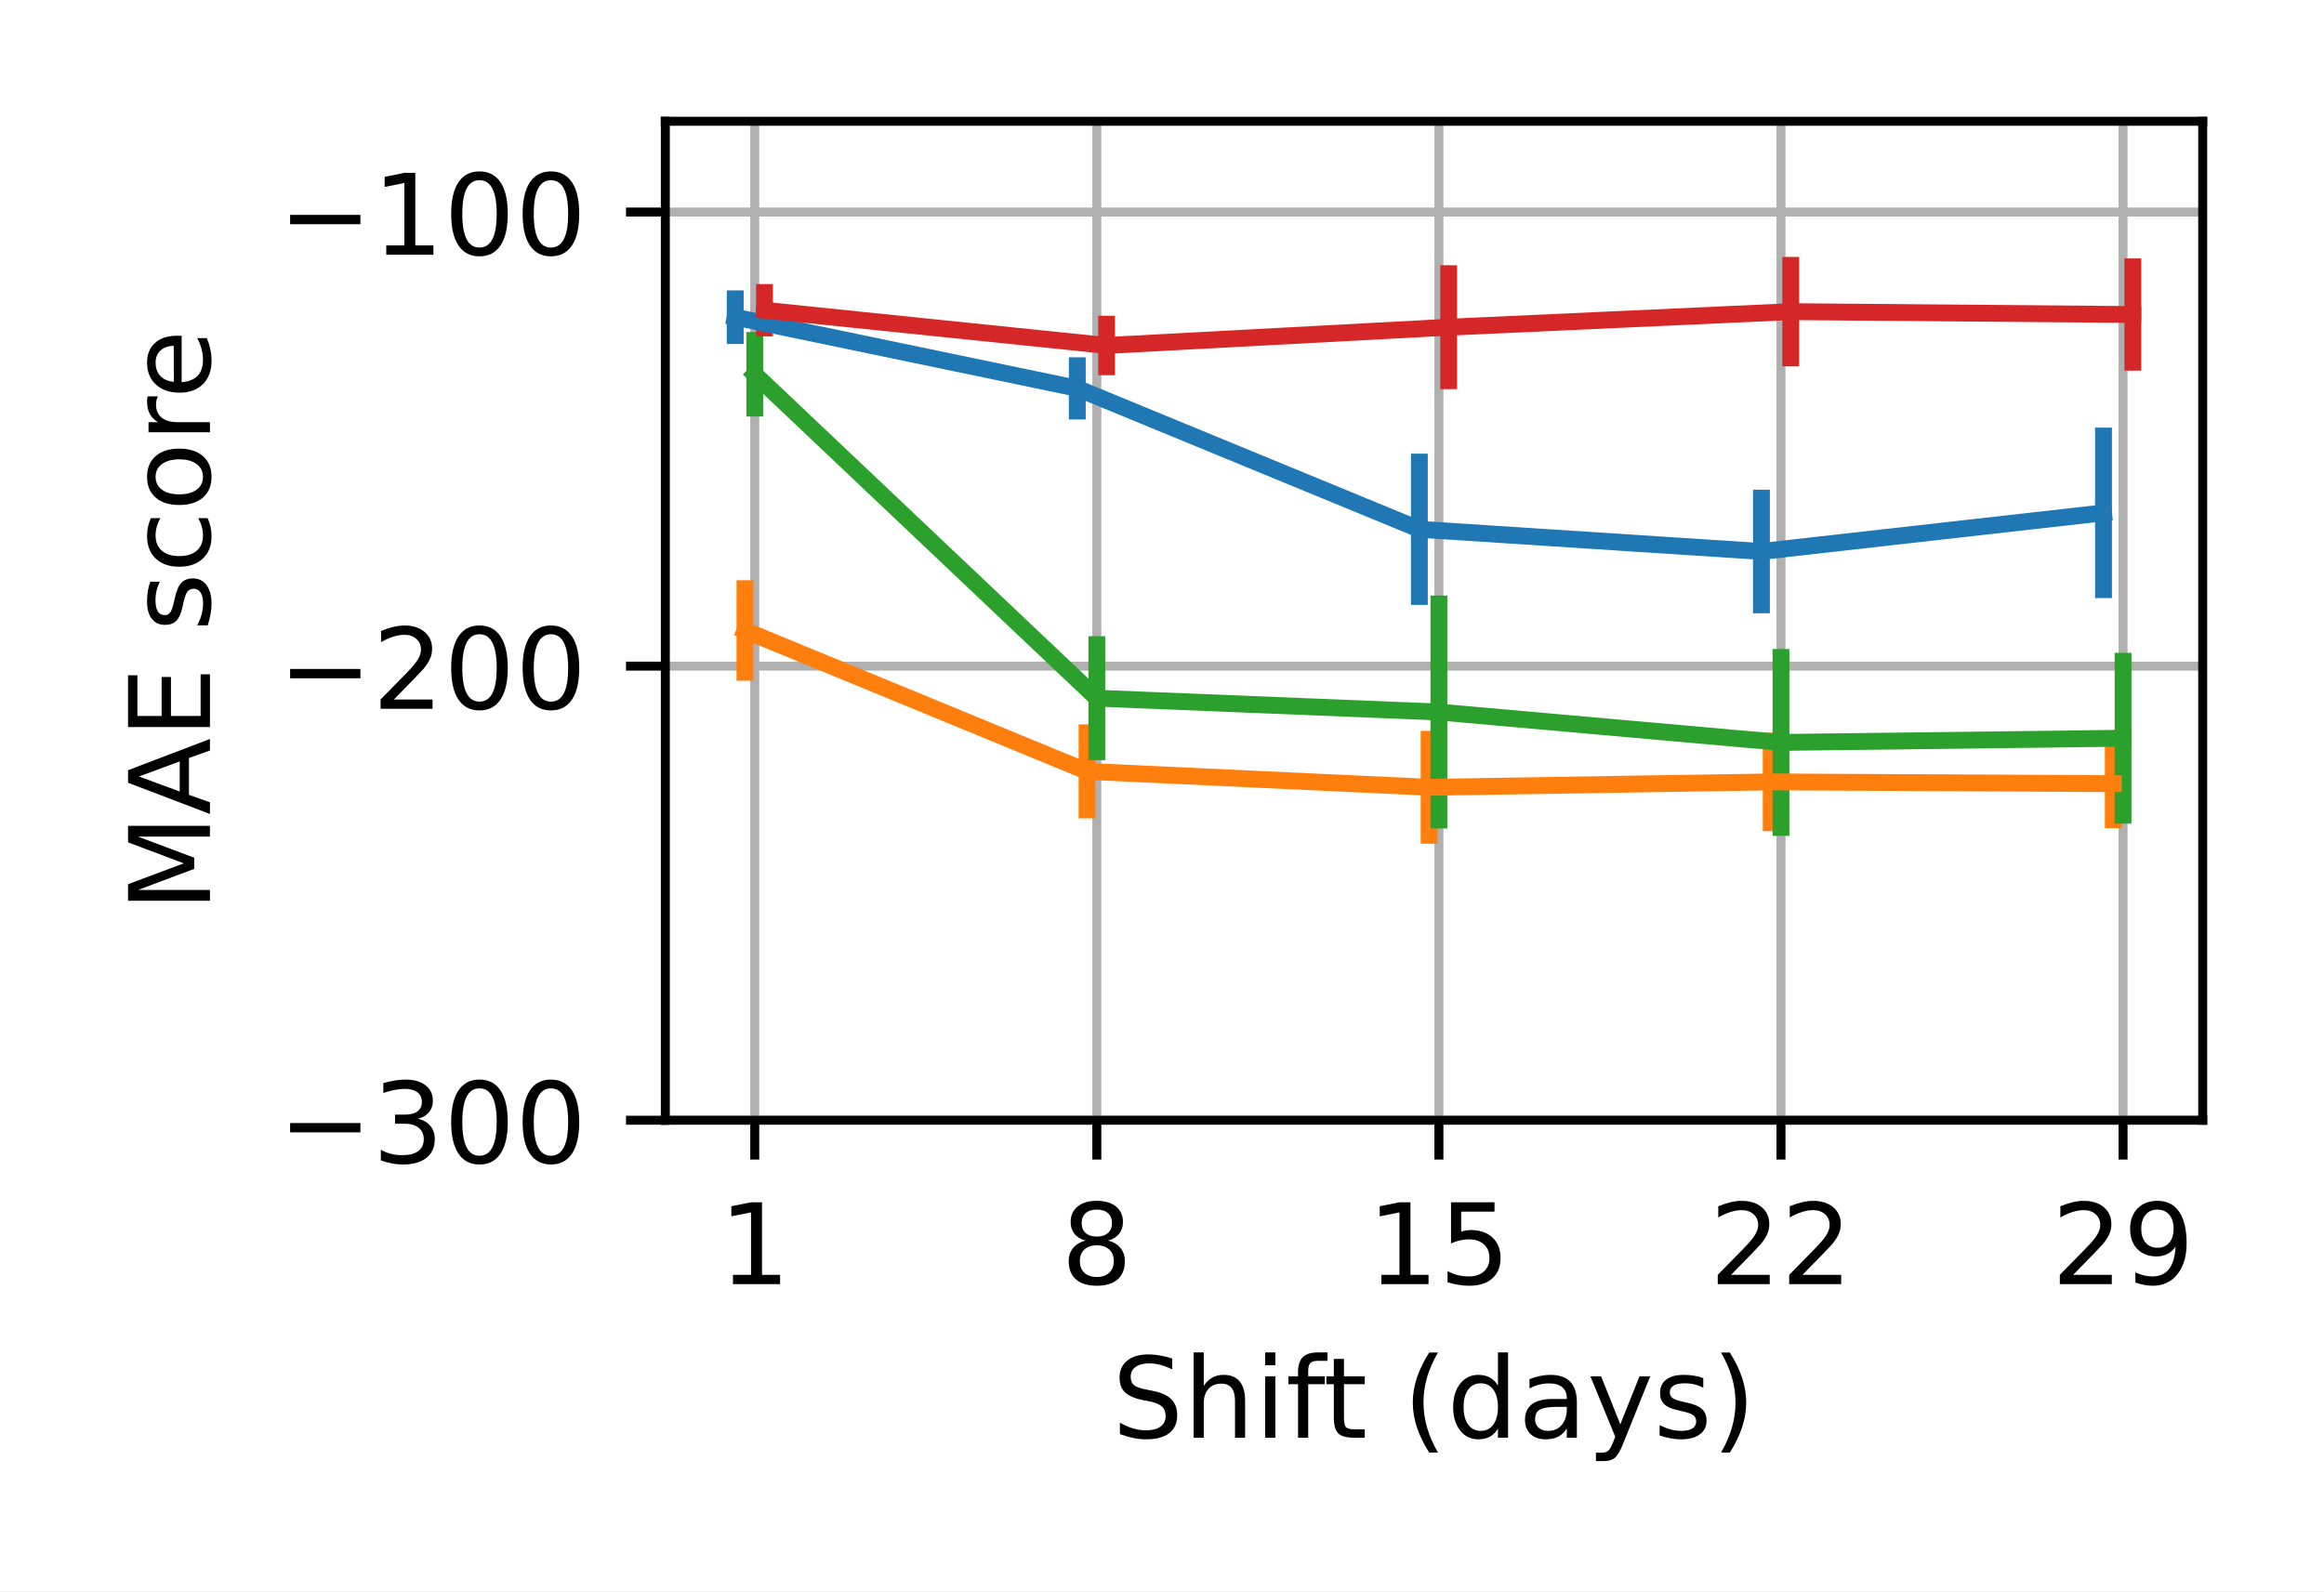
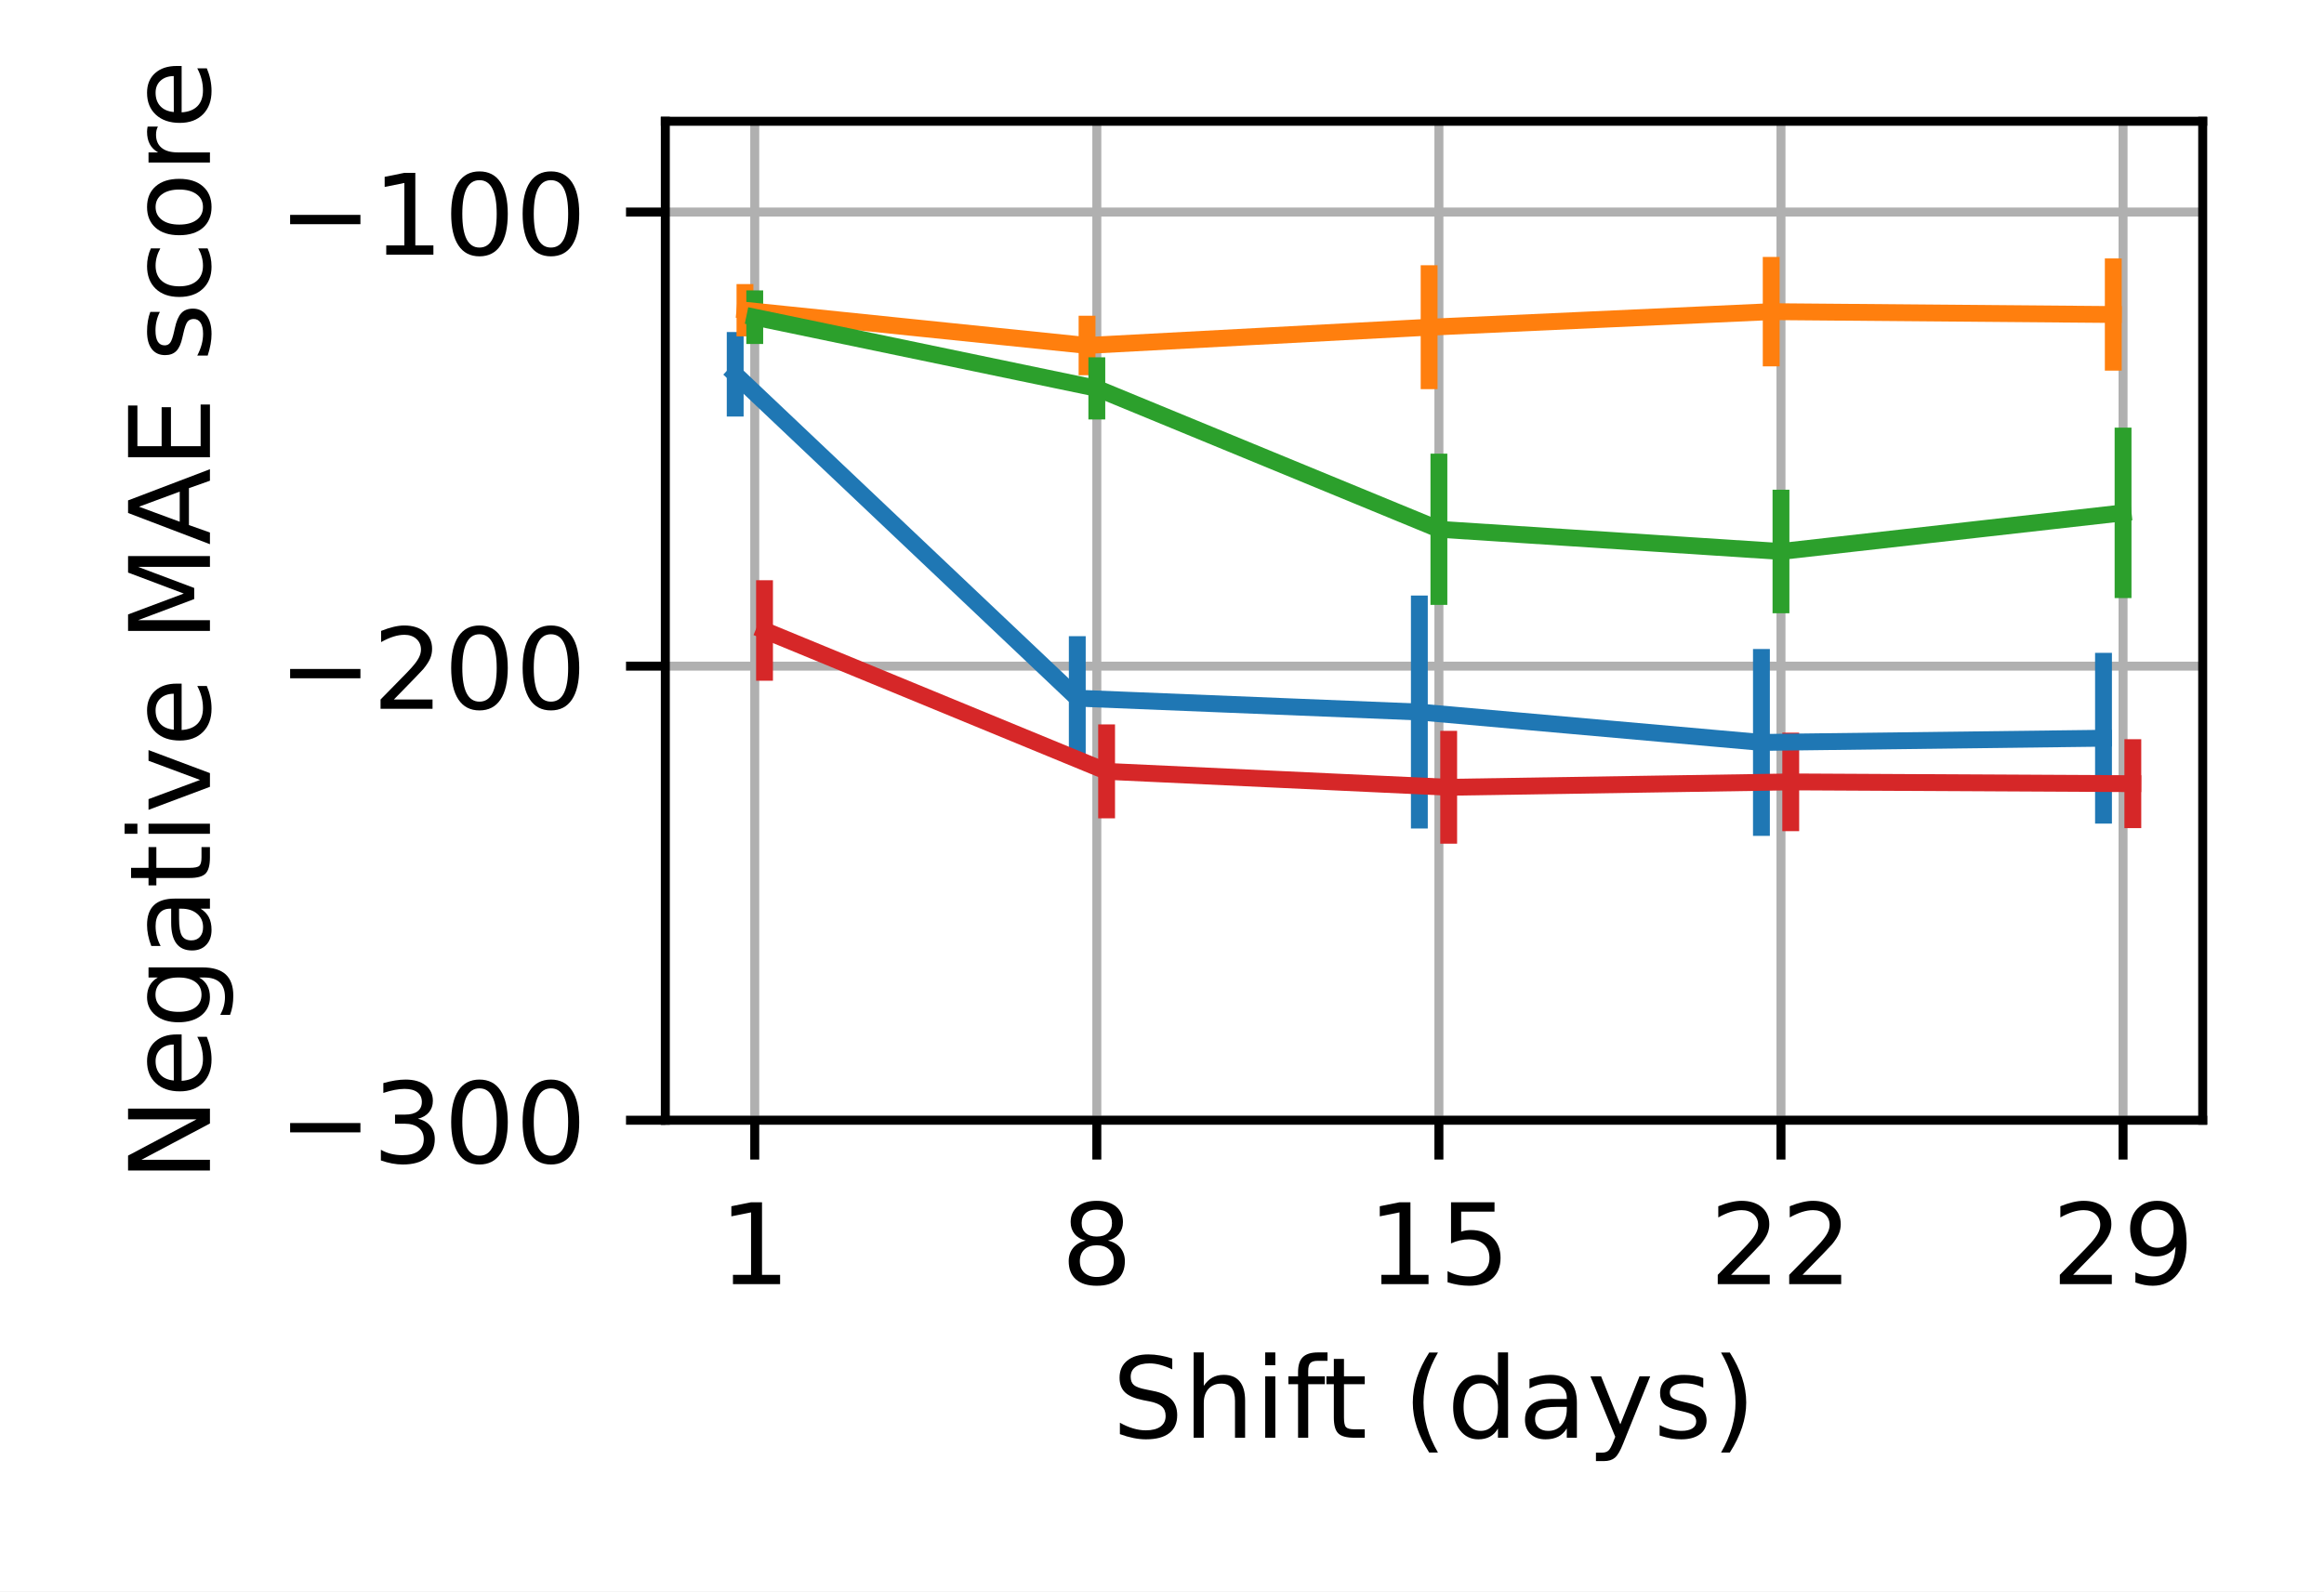
<svg xmlns="http://www.w3.org/2000/svg" xmlns:xlink="http://www.w3.org/1999/xlink" height="141.732pt" version="1.1" viewBox="0 0 206.929 141.732" width="206.929pt">
  <defs>
    <style type="text/css">*{stroke-linecap:butt;stroke-linejoin:round;}</style>
  </defs>
  <g id="figure_1">
    <g id="patch_1">
      <path d="M 0 141.732  L 206.929 141.732  L 206.929 0  L 0 0  z " style="fill:#ffffff;" />
    </g>
    <g id="axes_1">
      <g id="patch_2">
        <path d="M 59.24 99.772  L 196.129 99.772  L 196.129 10.8  L 59.24 10.8  z " style="fill:#ffffff;" />
      </g>
      <g id="matplotlib.axis_1">
        <g id="xtick_1">
          <g id="line2d_1">
-             <path clip-path="url(#p6b38e0bba7)" d="M 67.203 99.772  L 67.203 10.8  " style="fill:none;stroke:#b0b0b0;stroke-linecap:square;stroke-width:0.8;" />
+             <path clip-path="url(#p1ba5c6fe31)" d="M 67.203 99.772  L 67.203 10.8  " style="fill:none;stroke:#b0b0b0;stroke-linecap:square;stroke-width:0.8;" />
          </g>
          <g id="line2d_2">
            <defs>
-               <path d="M 0 0  L 0 3.5  " id="m13d3755d2e" style="stroke:#000000;stroke-width:0.8;" />
-             </defs>
-             <g>
-               <use style="stroke:#000000;stroke-width:0.8;" x="67.203" xlink:href="#m13d3755d2e" y="99.772" />
+               <path d="M 0 0  L 0 3.5  " id="m6f637f64da" style="stroke:#000000;stroke-width:0.8;" />
+             </defs>
+             <g>
+               <use style="stroke:#000000;stroke-width:0.8;" x="67.203" xlink:href="#m6f637f64da" y="99.772" />
            </g>
          </g>
          <g id="text_1">
            <g transform="translate(64.02147 114.3707)scale(0.1 -0.1)">
              <defs>
                <path d="M 794 531  L 1825 531  L 1825 4091  L 703 3866  L 703 4441  L 1819 4666  L 2450 4666  L 2450 531  L 3481 531  L 3481 0  L 794 0  L 794 531  z " id="DejaVuSans-31" transform="scale(0.015625)" />
              </defs>
              <use xlink:href="#DejaVuSans-31" />
            </g>
          </g>
        </g>
        <g id="xtick_2">
          <g id="line2d_3">
-             <path clip-path="url(#p6b38e0bba7)" d="M 97.661 99.772  L 97.661 10.8  " style="fill:none;stroke:#b0b0b0;stroke-linecap:square;stroke-width:0.8;" />
+             <path clip-path="url(#p1ba5c6fe31)" d="M 97.661 99.772  L 97.661 10.8  " style="fill:none;stroke:#b0b0b0;stroke-linecap:square;stroke-width:0.8;" />
          </g>
          <g id="line2d_4">
            <g>
-               <use style="stroke:#000000;stroke-width:0.8;" x="97.661" xlink:href="#m13d3755d2e" y="99.772" />
+               <use style="stroke:#000000;stroke-width:0.8;" x="97.661" xlink:href="#m6f637f64da" y="99.772" />
            </g>
          </g>
          <g id="text_2">
            <g transform="translate(94.47995 114.3707)scale(0.1 -0.1)">
              <defs>
                <path d="M 2034 2216  Q 1584 2216 1326 1975  Q 1069 1734 1069 1313  Q 1069 891 1326 650  Q 1584 409 2034 409  Q 2484 409 2743 651  Q 3003 894 3003 1313  Q 3003 1734 2745 1975  Q 2488 2216 2034 2216  z M 1403 2484  Q 997 2584 770 2862  Q 544 3141 544 3541  Q 544 4100 942 4425  Q 1341 4750 2034 4750  Q 2731 4750 3128 4425  Q 3525 4100 3525 3541  Q 3525 3141 3298 2862  Q 3072 2584 2669 2484  Q 3125 2378 3379 2068  Q 3634 1759 3634 1313  Q 3634 634 3220 271  Q 2806 -91 2034 -91  Q 1263 -91 848 271  Q 434 634 434 1313  Q 434 1759 690 2068  Q 947 2378 1403 2484  z M 1172 3481  Q 1172 3119 1398 2916  Q 1625 2713 2034 2713  Q 2441 2713 2670 2916  Q 2900 3119 2900 3481  Q 2900 3844 2670 4047  Q 2441 4250 2034 4250  Q 1625 4250 1398 4047  Q 1172 3844 1172 3481  z " id="DejaVuSans-38" transform="scale(0.015625)" />
              </defs>
              <use xlink:href="#DejaVuSans-38" />
            </g>
          </g>
        </g>
        <g id="xtick_3">
          <g id="line2d_5">
-             <path clip-path="url(#p6b38e0bba7)" d="M 128.12 99.772  L 128.12 10.8  " style="fill:none;stroke:#b0b0b0;stroke-linecap:square;stroke-width:0.8;" />
+             <path clip-path="url(#p1ba5c6fe31)" d="M 128.12 99.772  L 128.12 10.8  " style="fill:none;stroke:#b0b0b0;stroke-linecap:square;stroke-width:0.8;" />
          </g>
          <g id="line2d_6">
            <g>
-               <use style="stroke:#000000;stroke-width:0.8;" x="128.12" xlink:href="#m13d3755d2e" y="99.772" />
+               <use style="stroke:#000000;stroke-width:0.8;" x="128.12" xlink:href="#m6f637f64da" y="99.772" />
            </g>
          </g>
          <g id="text_3">
            <g transform="translate(121.7572 114.3707)scale(0.1 -0.1)">
              <defs>
                <path d="M 691 4666  L 3169 4666  L 3169 4134  L 1269 4134  L 1269 2991  Q 1406 3038 1543 3061  Q 1681 3084 1819 3084  Q 2600 3084 3056 2656  Q 3513 2228 3513 1497  Q 3513 744 3044 326  Q 2575 -91 1722 -91  Q 1428 -91 1123 -41  Q 819 9 494 109  L 494 744  Q 775 591 1075 516  Q 1375 441 1709 441  Q 2250 441 2565 725  Q 2881 1009 2881 1497  Q 2881 1984 2565 2268  Q 2250 2553 1709 2553  Q 1456 2553 1204 2497  Q 953 2441 691 2322  L 691 4666  z " id="DejaVuSans-35" transform="scale(0.015625)" />
              </defs>
              <use xlink:href="#DejaVuSans-31" />
              <use x="63.623" xlink:href="#DejaVuSans-35" />
            </g>
          </g>
        </g>
        <g id="xtick_4">
          <g id="line2d_7">
-             <path clip-path="url(#p6b38e0bba7)" d="M 158.578 99.772  L 158.578 10.8  " style="fill:none;stroke:#b0b0b0;stroke-linecap:square;stroke-width:0.8;" />
+             <path clip-path="url(#p1ba5c6fe31)" d="M 158.578 99.772  L 158.578 10.8  " style="fill:none;stroke:#b0b0b0;stroke-linecap:square;stroke-width:0.8;" />
          </g>
          <g id="line2d_8">
            <g>
-               <use style="stroke:#000000;stroke-width:0.8;" x="158.578" xlink:href="#m13d3755d2e" y="99.772" />
+               <use style="stroke:#000000;stroke-width:0.8;" x="158.578" xlink:href="#m6f637f64da" y="99.772" />
            </g>
          </g>
          <g id="text_4">
            <g transform="translate(152.2157 114.3707)scale(0.1 -0.1)">
              <defs>
                <path d="M 1228 531  L 3431 531  L 3431 0  L 469 0  L 469 531  Q 828 903 1448 1529  Q 2069 2156 2228 2338  Q 2531 2678 2651 2914  Q 2772 3150 2772 3378  Q 2772 3750 2511 3984  Q 2250 4219 1831 4219  Q 1534 4219 1204 4116  Q 875 4013 500 3803  L 500 4441  Q 881 4594 1212 4672  Q 1544 4750 1819 4750  Q 2544 4750 2975 4387  Q 3406 4025 3406 3419  Q 3406 3131 3298 2873  Q 3191 2616 2906 2266  Q 2828 2175 2409 1742  Q 1991 1309 1228 531  z " id="DejaVuSans-32" transform="scale(0.015625)" />
              </defs>
              <use xlink:href="#DejaVuSans-32" />
              <use x="63.623" xlink:href="#DejaVuSans-32" />
            </g>
          </g>
        </g>
        <g id="xtick_5">
          <g id="line2d_9">
-             <path clip-path="url(#p6b38e0bba7)" d="M 189.037 99.772  L 189.037 10.8  " style="fill:none;stroke:#b0b0b0;stroke-linecap:square;stroke-width:0.8;" />
+             <path clip-path="url(#p1ba5c6fe31)" d="M 189.037 99.772  L 189.037 10.8  " style="fill:none;stroke:#b0b0b0;stroke-linecap:square;stroke-width:0.8;" />
          </g>
          <g id="line2d_10">
            <g>
-               <use style="stroke:#000000;stroke-width:0.8;" x="189.037" xlink:href="#m13d3755d2e" y="99.772" />
+               <use style="stroke:#000000;stroke-width:0.8;" x="189.037" xlink:href="#m6f637f64da" y="99.772" />
            </g>
          </g>
          <g id="text_5">
            <g transform="translate(182.6742 114.3707)scale(0.1 -0.1)">
              <defs>
                <path d="M 703 97  L 703 672  Q 941 559 1184 500  Q 1428 441 1663 441  Q 2288 441 2617 861  Q 2947 1281 2994 2138  Q 2813 1869 2534 1725  Q 2256 1581 1919 1581  Q 1219 1581 811 2004  Q 403 2428 403 3163  Q 403 3881 828 4315  Q 1253 4750 1959 4750  Q 2769 4750 3195 4129  Q 3622 3509 3622 2328  Q 3622 1225 3098 567  Q 2575 -91 1691 -91  Q 1453 -91 1209 -44  Q 966 3 703 97  z M 1959 2075  Q 2384 2075 2632 2365  Q 2881 2656 2881 3163  Q 2881 3666 2632 3958  Q 2384 4250 1959 4250  Q 1534 4250 1286 3958  Q 1038 3666 1038 3163  Q 1038 2656 1286 2365  Q 1534 2075 1959 2075  z " id="DejaVuSans-39" transform="scale(0.015625)" />
              </defs>
              <use xlink:href="#DejaVuSans-32" />
              <use x="63.623" xlink:href="#DejaVuSans-39" />
            </g>
          </g>
        </g>
        <g id="text_6">
          <g transform="translate(99.02675 128.0488)scale(0.1 -0.1)">
            <defs>
              <path d="M 3425 4513  L 3425 3897  Q 3066 4069 2747 4153  Q 2428 4238 2131 4238  Q 1616 4238 1336 4038  Q 1056 3838 1056 3469  Q 1056 3159 1242 3001  Q 1428 2844 1947 2747  L 2328 2669  Q 3034 2534 3370 2195  Q 3706 1856 3706 1288  Q 3706 609 3251 259  Q 2797 -91 1919 -91  Q 1588 -91 1214 -16  Q 841 59 441 206  L 441 856  Q 825 641 1194 531  Q 1563 422 1919 422  Q 2459 422 2753 634  Q 3047 847 3047 1241  Q 3047 1584 2836 1778  Q 2625 1972 2144 2069  L 1759 2144  Q 1053 2284 737 2584  Q 422 2884 422 3419  Q 422 4038 858 4394  Q 1294 4750 2059 4750  Q 2388 4750 2728 4690  Q 3069 4631 3425 4513  z " id="DejaVuSans-53" transform="scale(0.015625)" />
              <path d="M 3513 2113  L 3513 0  L 2938 0  L 2938 2094  Q 2938 2591 2744 2837  Q 2550 3084 2163 3084  Q 1697 3084 1428 2787  Q 1159 2491 1159 1978  L 1159 0  L 581 0  L 581 4863  L 1159 4863  L 1159 2956  Q 1366 3272 1645 3428  Q 1925 3584 2291 3584  Q 2894 3584 3203 3211  Q 3513 2838 3513 2113  z " id="DejaVuSans-68" transform="scale(0.015625)" />
              <path d="M 603 3500  L 1178 3500  L 1178 0  L 603 0  L 603 3500  z M 603 4863  L 1178 4863  L 1178 4134  L 603 4134  L 603 4863  z " id="DejaVuSans-69" transform="scale(0.015625)" />
              <path d="M 2375 4863  L 2375 4384  L 1825 4384  Q 1516 4384 1395 4259  Q 1275 4134 1275 3809  L 1275 3500  L 2222 3500  L 2222 3053  L 1275 3053  L 1275 0  L 697 0  L 697 3053  L 147 3053  L 147 3500  L 697 3500  L 697 3744  Q 697 4328 969 4595  Q 1241 4863 1831 4863  L 2375 4863  z " id="DejaVuSans-66" transform="scale(0.015625)" />
              <path d="M 1172 4494  L 1172 3500  L 2356 3500  L 2356 3053  L 1172 3053  L 1172 1153  Q 1172 725 1289 603  Q 1406 481 1766 481  L 2356 481  L 2356 0  L 1766 0  Q 1100 0 847 248  Q 594 497 594 1153  L 594 3053  L 172 3053  L 172 3500  L 594 3500  L 594 4494  L 1172 4494  z " id="DejaVuSans-74" transform="scale(0.015625)" />
              <path id="DejaVuSans-20" transform="scale(0.015625)" />
              <path d="M 1984 4856  Q 1566 4138 1362 3434  Q 1159 2731 1159 2009  Q 1159 1288 1364 580  Q 1569 -128 1984 -844  L 1484 -844  Q 1016 -109 783 600  Q 550 1309 550 2009  Q 550 2706 781 3412  Q 1013 4119 1484 4856  L 1984 4856  z " id="DejaVuSans-28" transform="scale(0.015625)" />
              <path d="M 2906 2969  L 2906 4863  L 3481 4863  L 3481 0  L 2906 0  L 2906 525  Q 2725 213 2448 61  Q 2172 -91 1784 -91  Q 1150 -91 751 415  Q 353 922 353 1747  Q 353 2572 751 3078  Q 1150 3584 1784 3584  Q 2172 3584 2448 3432  Q 2725 3281 2906 2969  z M 947 1747  Q 947 1113 1208 752  Q 1469 391 1925 391  Q 2381 391 2643 752  Q 2906 1113 2906 1747  Q 2906 2381 2643 2742  Q 2381 3103 1925 3103  Q 1469 3103 1208 2742  Q 947 2381 947 1747  z " id="DejaVuSans-64" transform="scale(0.015625)" />
              <path d="M 2194 1759  Q 1497 1759 1228 1600  Q 959 1441 959 1056  Q 959 750 1161 570  Q 1363 391 1709 391  Q 2188 391 2477 730  Q 2766 1069 2766 1631  L 2766 1759  L 2194 1759  z M 3341 1997  L 3341 0  L 2766 0  L 2766 531  Q 2569 213 2275 61  Q 1981 -91 1556 -91  Q 1019 -91 701 211  Q 384 513 384 1019  Q 384 1609 779 1909  Q 1175 2209 1959 2209  L 2766 2209  L 2766 2266  Q 2766 2663 2505 2880  Q 2244 3097 1772 3097  Q 1472 3097 1187 3025  Q 903 2953 641 2809  L 641 3341  Q 956 3463 1253 3523  Q 1550 3584 1831 3584  Q 2591 3584 2966 3190  Q 3341 2797 3341 1997  z " id="DejaVuSans-61" transform="scale(0.015625)" />
              <path d="M 2059 -325  Q 1816 -950 1584 -1140  Q 1353 -1331 966 -1331  L 506 -1331  L 506 -850  L 844 -850  Q 1081 -850 1212 -737  Q 1344 -625 1503 -206  L 1606 56  L 191 3500  L 800 3500  L 1894 763  L 2988 3500  L 3597 3500  L 2059 -325  z " id="DejaVuSans-79" transform="scale(0.015625)" />
              <path d="M 2834 3397  L 2834 2853  Q 2591 2978 2328 3040  Q 2066 3103 1784 3103  Q 1356 3103 1142 2972  Q 928 2841 928 2578  Q 928 2378 1081 2264  Q 1234 2150 1697 2047  L 1894 2003  Q 2506 1872 2764 1633  Q 3022 1394 3022 966  Q 3022 478 2636 193  Q 2250 -91 1575 -91  Q 1294 -91 989 -36  Q 684 19 347 128  L 347 722  Q 666 556 975 473  Q 1284 391 1588 391  Q 1994 391 2212 530  Q 2431 669 2431 922  Q 2431 1156 2273 1281  Q 2116 1406 1581 1522  L 1381 1569  Q 847 1681 609 1914  Q 372 2147 372 2553  Q 372 3047 722 3315  Q 1072 3584 1716 3584  Q 2034 3584 2315 3537  Q 2597 3491 2834 3397  z " id="DejaVuSans-73" transform="scale(0.015625)" />
              <path d="M 513 4856  L 1013 4856  Q 1481 4119 1714 3412  Q 1947 2706 1947 2009  Q 1947 1309 1714 600  Q 1481 -109 1013 -844  L 513 -844  Q 928 -128 1133 580  Q 1338 1288 1338 2009  Q 1338 2731 1133 3434  Q 928 4138 513 4856  z " id="DejaVuSans-29" transform="scale(0.015625)" />
            </defs>
            <use xlink:href="#DejaVuSans-53" />
            <use x="63.477" xlink:href="#DejaVuSans-68" />
            <use x="126.855" xlink:href="#DejaVuSans-69" />
            <use x="154.639" xlink:href="#DejaVuSans-66" />
            <use x="188.094" xlink:href="#DejaVuSans-74" />
            <use x="227.303" xlink:href="#DejaVuSans-20" />
            <use x="259.09" xlink:href="#DejaVuSans-28" />
            <use x="298.104" xlink:href="#DejaVuSans-64" />
            <use x="361.58" xlink:href="#DejaVuSans-61" />
            <use x="422.859" xlink:href="#DejaVuSans-79" />
            <use x="482.039" xlink:href="#DejaVuSans-73" />
            <use x="534.139" xlink:href="#DejaVuSans-29" />
          </g>
        </g>
      </g>
      <g id="matplotlib.axis_2">
        <g id="ytick_1">
          <g id="line2d_11">
-             <path clip-path="url(#p6b38e0bba7)" d="M 59.24 99.772  L 196.129 99.772  " style="fill:none;stroke:#b0b0b0;stroke-linecap:square;stroke-width:0.8;" />
+             <path clip-path="url(#p1ba5c6fe31)" d="M 59.24 99.772  L 196.129 99.772  " style="fill:none;stroke:#b0b0b0;stroke-linecap:square;stroke-width:0.8;" />
          </g>
          <g id="line2d_12">
            <defs>
-               <path d="M 0 0  L -3.5 0  " id="mdab1c4f22a" style="stroke:#000000;stroke-width:0.8;" />
-             </defs>
-             <g>
-               <use style="stroke:#000000;stroke-width:0.8;" x="59.24" xlink:href="#mdab1c4f22a" y="99.772" />
+               <path d="M 0 0  L -3.5 0  " id="m049389be55" style="stroke:#000000;stroke-width:0.8;" />
+             </defs>
+             <g>
+               <use style="stroke:#000000;stroke-width:0.8;" x="59.24" xlink:href="#m049389be55" y="99.772" />
            </g>
          </g>
          <g id="text_7">
            <g transform="translate(24.77281 103.5715)scale(0.1 -0.1)">
              <defs>
                <path d="M 678 2272  L 4684 2272  L 4684 1741  L 678 1741  L 678 2272  z " id="DejaVuSans-2212" transform="scale(0.015625)" />
                <path d="M 2597 2516  Q 3050 2419 3304 2112  Q 3559 1806 3559 1356  Q 3559 666 3084 287  Q 2609 -91 1734 -91  Q 1441 -91 1130 -33  Q 819 25 488 141  L 488 750  Q 750 597 1062 519  Q 1375 441 1716 441  Q 2309 441 2620 675  Q 2931 909 2931 1356  Q 2931 1769 2642 2001  Q 2353 2234 1838 2234  L 1294 2234  L 1294 2753  L 1863 2753  Q 2328 2753 2575 2939  Q 2822 3125 2822 3475  Q 2822 3834 2567 4026  Q 2313 4219 1838 4219  Q 1578 4219 1281 4162  Q 984 4106 628 3988  L 628 4550  Q 988 4650 1302 4700  Q 1616 4750 1894 4750  Q 2613 4750 3031 4423  Q 3450 4097 3450 3541  Q 3450 3153 3228 2886  Q 3006 2619 2597 2516  z " id="DejaVuSans-33" transform="scale(0.015625)" />
                <path d="M 2034 4250  Q 1547 4250 1301 3770  Q 1056 3291 1056 2328  Q 1056 1369 1301 889  Q 1547 409 2034 409  Q 2525 409 2770 889  Q 3016 1369 3016 2328  Q 3016 3291 2770 3770  Q 2525 4250 2034 4250  z M 2034 4750  Q 2819 4750 3233 4129  Q 3647 3509 3647 2328  Q 3647 1150 3233 529  Q 2819 -91 2034 -91  Q 1250 -91 836 529  Q 422 1150 422 2328  Q 422 3509 836 4129  Q 1250 4750 2034 4750  z " id="DejaVuSans-30" transform="scale(0.015625)" />
              </defs>
              <use xlink:href="#DejaVuSans-2212" />
              <use x="83.789" xlink:href="#DejaVuSans-33" />
              <use x="147.412" xlink:href="#DejaVuSans-30" />
              <use x="211.035" xlink:href="#DejaVuSans-30" />
            </g>
          </g>
        </g>
        <g id="ytick_2">
          <g id="line2d_13">
-             <path clip-path="url(#p6b38e0bba7)" d="M 59.24 59.33  L 196.129 59.33  " style="fill:none;stroke:#b0b0b0;stroke-linecap:square;stroke-width:0.8;" />
+             <path clip-path="url(#p1ba5c6fe31)" d="M 59.24 59.33  L 196.129 59.33  " style="fill:none;stroke:#b0b0b0;stroke-linecap:square;stroke-width:0.8;" />
          </g>
          <g id="line2d_14">
            <g>
-               <use style="stroke:#000000;stroke-width:0.8;" x="59.24" xlink:href="#mdab1c4f22a" y="59.33" />
+               <use style="stroke:#000000;stroke-width:0.8;" x="59.24" xlink:href="#m049389be55" y="59.33" />
            </g>
          </g>
          <g id="text_8">
            <g transform="translate(24.77281 63.12956)scale(0.1 -0.1)">
              <use xlink:href="#DejaVuSans-2212" />
              <use x="83.789" xlink:href="#DejaVuSans-32" />
              <use x="147.412" xlink:href="#DejaVuSans-30" />
              <use x="211.035" xlink:href="#DejaVuSans-30" />
            </g>
          </g>
        </g>
        <g id="ytick_3">
          <g id="line2d_15">
-             <path clip-path="url(#p6b38e0bba7)" d="M 59.24 18.888  L 196.129 18.888  " style="fill:none;stroke:#b0b0b0;stroke-linecap:square;stroke-width:0.8;" />
+             <path clip-path="url(#p1ba5c6fe31)" d="M 59.24 18.888  L 196.129 18.888  " style="fill:none;stroke:#b0b0b0;stroke-linecap:square;stroke-width:0.8;" />
          </g>
          <g id="line2d_16">
            <g>
-               <use style="stroke:#000000;stroke-width:0.8;" x="59.24" xlink:href="#mdab1c4f22a" y="18.888" />
+               <use style="stroke:#000000;stroke-width:0.8;" x="59.24" xlink:href="#m049389be55" y="18.888" />
            </g>
          </g>
          <g id="text_9">
            <g transform="translate(24.77281 22.68761)scale(0.1 -0.1)">
              <use xlink:href="#DejaVuSans-2212" />
              <use x="83.789" xlink:href="#DejaVuSans-31" />
              <use x="147.412" xlink:href="#DejaVuSans-30" />
              <use x="211.035" xlink:href="#DejaVuSans-30" />
            </g>
          </g>
        </g>
        <g id="text_10">
-           <g transform="translate(18.69312 81.20177)rotate(-90)scale(0.1 -0.1)">
-             <defs>
+           <g transform="translate(18.69312 105.2315)rotate(-90)scale(0.1 -0.1)">
+             <defs>
+               <path d="M 628 4666  L 1478 4666  L 3547 763  L 3547 4666  L 4159 4666  L 4159 0  L 3309 0  L 1241 3903  L 1241 0  L 628 0  L 628 4666  z " id="DejaVuSans-4e" transform="scale(0.015625)" />
+               <path d="M 3597 1894  L 3597 1613  L 953 1613  Q 991 1019 1311 708  Q 1631 397 2203 397  Q 2534 397 2845 478  Q 3156 559 3463 722  L 3463 178  Q 3153 47 2828 -22  Q 2503 -91 2169 -91  Q 1331 -91 842 396  Q 353 884 353 1716  Q 353 2575 817 3079  Q 1281 3584 2069 3584  Q 2775 3584 3186 3129  Q 3597 2675 3597 1894  z M 3022 2063  Q 3016 2534 2758 2815  Q 2500 3097 2075 3097  Q 1594 3097 1305 2825  Q 1016 2553 972 2059  L 3022 2063  z " id="DejaVuSans-65" transform="scale(0.015625)" />
+               <path d="M 2906 1791  Q 2906 2416 2648 2759  Q 2391 3103 1925 3103  Q 1463 3103 1205 2759  Q 947 2416 947 1791  Q 947 1169 1205 825  Q 1463 481 1925 481  Q 2391 481 2648 825  Q 2906 1169 2906 1791  z M 3481 434  Q 3481 -459 3084 -895  Q 2688 -1331 1869 -1331  Q 1566 -1331 1297 -1286  Q 1028 -1241 775 -1147  L 775 -588  Q 1028 -725 1275 -790  Q 1522 -856 1778 -856  Q 2344 -856 2625 -561  Q 2906 -266 2906 331  L 2906 616  Q 2728 306 2450 153  Q 2172 0 1784 0  Q 1141 0 747 490  Q 353 981 353 1791  Q 353 2603 747 3093  Q 1141 3584 1784 3584  Q 2172 3584 2450 3431  Q 2728 3278 2906 2969  L 2906 3500  L 3481 3500  L 3481 434  z " id="DejaVuSans-67" transform="scale(0.015625)" />
+               <path d="M 191 3500  L 800 3500  L 1894 563  L 2988 3500  L 3597 3500  L 2284 0  L 1503 0  L 191 3500  z " id="DejaVuSans-76" transform="scale(0.015625)" />
              <path d="M 628 4666  L 1569 4666  L 2759 1491  L 3956 4666  L 4897 4666  L 4897 0  L 4281 0  L 4281 4097  L 3078 897  L 2444 897  L 1241 4097  L 1241 0  L 628 0  L 628 4666  z " id="DejaVuSans-4d" transform="scale(0.015625)" />
              <path d="M 2188 4044  L 1331 1722  L 3047 1722  L 2188 4044  z M 1831 4666  L 2547 4666  L 4325 0  L 3669 0  L 3244 1197  L 1141 1197  L 716 0  L 50 0  L 1831 4666  z " id="DejaVuSans-41" transform="scale(0.015625)" />
              <path d="M 628 4666  L 3578 4666  L 3578 4134  L 1259 4134  L 1259 2753  L 3481 2753  L 3481 2222  L 1259 2222  L 1259 531  L 3634 531  L 3634 0  L 628 0  L 628 4666  z " id="DejaVuSans-45" transform="scale(0.015625)" />
              <path d="M 3122 3366  L 3122 2828  Q 2878 2963 2633 3030  Q 2388 3097 2138 3097  Q 1578 3097 1268 2742  Q 959 2388 959 1747  Q 959 1106 1268 751  Q 1578 397 2138 397  Q 2388 397 2633 464  Q 2878 531 3122 666  L 3122 134  Q 2881 22 2623 -34  Q 2366 -91 2075 -91  Q 1284 -91 818 406  Q 353 903 353 1747  Q 353 2603 823 3093  Q 1294 3584 2113 3584  Q 2378 3584 2631 3529  Q 2884 3475 3122 3366  z " id="DejaVuSans-63" transform="scale(0.015625)" />
              <path d="M 1959 3097  Q 1497 3097 1228 2736  Q 959 2375 959 1747  Q 959 1119 1226 758  Q 1494 397 1959 397  Q 2419 397 2687 759  Q 2956 1122 2956 1747  Q 2956 2369 2687 2733  Q 2419 3097 1959 3097  z M 1959 3584  Q 2709 3584 3137 3096  Q 3566 2609 3566 1747  Q 3566 888 3137 398  Q 2709 -91 1959 -91  Q 1206 -91 779 398  Q 353 888 353 1747  Q 353 2609 779 3096  Q 1206 3584 1959 3584  z " id="DejaVuSans-6f" transform="scale(0.015625)" />
              <path d="M 2631 2963  Q 2534 3019 2420 3045  Q 2306 3072 2169 3072  Q 1681 3072 1420 2755  Q 1159 2438 1159 1844  L 1159 0  L 581 0  L 581 3500  L 1159 3500  L 1159 2956  Q 1341 3275 1631 3429  Q 1922 3584 2338 3584  Q 2397 3584 2469 3576  Q 2541 3569 2628 3553  L 2631 2963  z " id="DejaVuSans-72" transform="scale(0.015625)" />
-               <path d="M 3597 1894  L 3597 1613  L 953 1613  Q 991 1019 1311 708  Q 1631 397 2203 397  Q 2534 397 2845 478  Q 3156 559 3463 722  L 3463 178  Q 3153 47 2828 -22  Q 2503 -91 2169 -91  Q 1331 -91 842 396  Q 353 884 353 1716  Q 353 2575 817 3079  Q 1281 3584 2069 3584  Q 2775 3584 3186 3129  Q 3597 2675 3597 1894  z M 3022 2063  Q 3016 2534 2758 2815  Q 2500 3097 2075 3097  Q 1594 3097 1305 2825  Q 1016 2553 972 2059  L 3022 2063  z " id="DejaVuSans-65" transform="scale(0.015625)" />
-             </defs>
-             <use xlink:href="#DejaVuSans-4d" />
-             <use x="86.279" xlink:href="#DejaVuSans-41" />
-             <use x="154.688" xlink:href="#DejaVuSans-45" />
-             <use x="217.871" xlink:href="#DejaVuSans-20" />
-             <use x="249.658" xlink:href="#DejaVuSans-73" />
-             <use x="301.758" xlink:href="#DejaVuSans-63" />
-             <use x="356.738" xlink:href="#DejaVuSans-6f" />
-             <use x="417.92" xlink:href="#DejaVuSans-72" />
-             <use x="456.783" xlink:href="#DejaVuSans-65" />
+             </defs>
+             <use xlink:href="#DejaVuSans-4e" />
+             <use x="74.805" xlink:href="#DejaVuSans-65" />
+             <use x="136.328" xlink:href="#DejaVuSans-67" />
+             <use x="199.805" xlink:href="#DejaVuSans-61" />
+             <use x="261.084" xlink:href="#DejaVuSans-74" />
+             <use x="300.293" xlink:href="#DejaVuSans-69" />
+             <use x="328.076" xlink:href="#DejaVuSans-76" />
+             <use x="387.256" xlink:href="#DejaVuSans-65" />
+             <use x="448.779" xlink:href="#DejaVuSans-20" />
+             <use x="480.566" xlink:href="#DejaVuSans-4d" />
+             <use x="566.846" xlink:href="#DejaVuSans-41" />
+             <use x="635.254" xlink:href="#DejaVuSans-45" />
+             <use x="698.438" xlink:href="#DejaVuSans-20" />
+             <use x="730.225" xlink:href="#DejaVuSans-73" />
+             <use x="782.324" xlink:href="#DejaVuSans-63" />
+             <use x="837.305" xlink:href="#DejaVuSans-6f" />
+             <use x="898.486" xlink:href="#DejaVuSans-72" />
+             <use x="937.35" xlink:href="#DejaVuSans-65" />
          </g>
        </g>
      </g>
      <g id="LineCollection_1">
-         <path clip-path="url(#p6b38e0bba7)" d="M 65.462 30.637  L 65.462 25.862  " style="fill:none;stroke:#1f77b4;stroke-width:1.5;" />
-         <path clip-path="url(#p6b38e0bba7)" d="M 95.921 37.355  L 95.921 31.821  " style="fill:none;stroke:#1f77b4;stroke-width:1.5;" />
-         <path clip-path="url(#p6b38e0bba7)" d="M 126.379 53.875  L 126.379 40.402  " style="fill:none;stroke:#1f77b4;stroke-width:1.5;" />
-         <path clip-path="url(#p6b38e0bba7)" d="M 156.838 54.618  L 156.838 43.615  " style="fill:none;stroke:#1f77b4;stroke-width:1.5;" />
-         <path clip-path="url(#p6b38e0bba7)" d="M 187.296 53.266  L 187.296 38.087  " style="fill:none;stroke:#1f77b4;stroke-width:1.5;" />
+         <path clip-path="url(#p1ba5c6fe31)" d="M 65.462 37.097  L 65.462 29.569  " style="fill:none;stroke:#1f77b4;stroke-width:1.5;" />
+         <path clip-path="url(#p1ba5c6fe31)" d="M 95.921 67.701  L 95.921 56.662  " style="fill:none;stroke:#1f77b4;stroke-width:1.5;" />
+         <path clip-path="url(#p1ba5c6fe31)" d="M 126.379 73.787  L 126.379 53.041  " style="fill:none;stroke:#1f77b4;stroke-width:1.5;" />
+         <path clip-path="url(#p1ba5c6fe31)" d="M 156.838 74.444  L 156.838 57.802  " style="fill:none;stroke:#1f77b4;stroke-width:1.5;" />
+         <path clip-path="url(#p1ba5c6fe31)" d="M 187.296 73.353  L 187.296 58.145  " style="fill:none;stroke:#1f77b4;stroke-width:1.5;" />
      </g>
      <g id="LineCollection_2">
-         <path clip-path="url(#p6b38e0bba7)" d="M 66.332 60.629  L 66.332 51.675  " style="fill:none;stroke:#ff7f0e;stroke-width:1.5;" />
-         <path clip-path="url(#p6b38e0bba7)" d="M 96.791 72.881  L 96.791 64.519  " style="fill:none;stroke:#ff7f0e;stroke-width:1.5;" />
-         <path clip-path="url(#p6b38e0bba7)" d="M 127.249 75.142  L 127.249 65.094  " style="fill:none;stroke:#ff7f0e;stroke-width:1.5;" />
-         <path clip-path="url(#p6b38e0bba7)" d="M 157.708 74.024  L 157.708 65.253  " style="fill:none;stroke:#ff7f0e;stroke-width:1.5;" />
-         <path clip-path="url(#p6b38e0bba7)" d="M 188.166 73.756  L 188.166 65.836  " style="fill:none;stroke:#ff7f0e;stroke-width:1.5;" />
+         <path clip-path="url(#p1ba5c6fe31)" d="M 66.332 29.957  L 66.332 25.302  " style="fill:none;stroke:#ff7f0e;stroke-width:1.5;" />
+         <path clip-path="url(#p1ba5c6fe31)" d="M 96.791 33.417  L 96.791 28.121  " style="fill:none;stroke:#ff7f0e;stroke-width:1.5;" />
+         <path clip-path="url(#p1ba5c6fe31)" d="M 127.249 34.66  L 127.249 23.625  " style="fill:none;stroke:#ff7f0e;stroke-width:1.5;" />
+         <path clip-path="url(#p1ba5c6fe31)" d="M 157.708 32.628  L 157.708 22.883  " style="fill:none;stroke:#ff7f0e;stroke-width:1.5;" />
+         <path clip-path="url(#p1ba5c6fe31)" d="M 188.166 33.007  L 188.166 23.018  " style="fill:none;stroke:#ff7f0e;stroke-width:1.5;" />
      </g>
      <g id="LineCollection_3">
-         <path clip-path="url(#p6b38e0bba7)" d="M 67.203 37.097  L 67.203 29.569  " style="fill:none;stroke:#2ca02c;stroke-width:1.5;" />
-         <path clip-path="url(#p6b38e0bba7)" d="M 97.661 67.701  L 97.661 56.662  " style="fill:none;stroke:#2ca02c;stroke-width:1.5;" />
-         <path clip-path="url(#p6b38e0bba7)" d="M 128.12 73.787  L 128.12 53.041  " style="fill:none;stroke:#2ca02c;stroke-width:1.5;" />
-         <path clip-path="url(#p6b38e0bba7)" d="M 158.578 74.444  L 158.578 57.802  " style="fill:none;stroke:#2ca02c;stroke-width:1.5;" />
-         <path clip-path="url(#p6b38e0bba7)" d="M 189.037 73.353  L 189.037 58.145  " style="fill:none;stroke:#2ca02c;stroke-width:1.5;" />
+         <path clip-path="url(#p1ba5c6fe31)" d="M 67.203 30.637  L 67.203 25.862  " style="fill:none;stroke:#2ca02c;stroke-width:1.5;" />
+         <path clip-path="url(#p1ba5c6fe31)" d="M 97.661 37.355  L 97.661 31.821  " style="fill:none;stroke:#2ca02c;stroke-width:1.5;" />
+         <path clip-path="url(#p1ba5c6fe31)" d="M 128.12 53.875  L 128.12 40.402  " style="fill:none;stroke:#2ca02c;stroke-width:1.5;" />
+         <path clip-path="url(#p1ba5c6fe31)" d="M 158.578 54.618  L 158.578 43.615  " style="fill:none;stroke:#2ca02c;stroke-width:1.5;" />
+         <path clip-path="url(#p1ba5c6fe31)" d="M 189.037 53.266  L 189.037 38.087  " style="fill:none;stroke:#2ca02c;stroke-width:1.5;" />
      </g>
      <g id="LineCollection_4">
-         <path clip-path="url(#p6b38e0bba7)" d="M 68.073 29.957  L 68.073 25.302  " style="fill:none;stroke:#d62728;stroke-width:1.5;" />
-         <path clip-path="url(#p6b38e0bba7)" d="M 98.531 33.417  L 98.531 28.121  " style="fill:none;stroke:#d62728;stroke-width:1.5;" />
-         <path clip-path="url(#p6b38e0bba7)" d="M 128.99 34.66  L 128.99 23.625  " style="fill:none;stroke:#d62728;stroke-width:1.5;" />
-         <path clip-path="url(#p6b38e0bba7)" d="M 159.448 32.628  L 159.448 22.883  " style="fill:none;stroke:#d62728;stroke-width:1.5;" />
-         <path clip-path="url(#p6b38e0bba7)" d="M 189.907 33.007  L 189.907 23.018  " style="fill:none;stroke:#d62728;stroke-width:1.5;" />
+         <path clip-path="url(#p1ba5c6fe31)" d="M 68.073 60.629  L 68.073 51.675  " style="fill:none;stroke:#d62728;stroke-width:1.5;" />
+         <path clip-path="url(#p1ba5c6fe31)" d="M 98.531 72.881  L 98.531 64.519  " style="fill:none;stroke:#d62728;stroke-width:1.5;" />
+         <path clip-path="url(#p1ba5c6fe31)" d="M 128.99 75.142  L 128.99 65.094  " style="fill:none;stroke:#d62728;stroke-width:1.5;" />
+         <path clip-path="url(#p1ba5c6fe31)" d="M 159.448 74.024  L 159.448 65.253  " style="fill:none;stroke:#d62728;stroke-width:1.5;" />
+         <path clip-path="url(#p1ba5c6fe31)" d="M 189.907 73.756  L 189.907 65.836  " style="fill:none;stroke:#d62728;stroke-width:1.5;" />
      </g>
      <g id="line2d_17">
-         <path clip-path="url(#p6b38e0bba7)" d="M 65.462 28.25  L 95.921 34.588  L 126.379 47.138  L 156.838 49.116  L 187.296 45.677  " style="fill:none;stroke:#1f77b4;stroke-linecap:square;stroke-width:1.5;" />
+         <path clip-path="url(#p1ba5c6fe31)" d="M 65.462 33.333  L 95.921 62.182  L 126.379 63.414  L 156.838 66.123  L 187.296 65.749  " style="fill:none;stroke:#1f77b4;stroke-linecap:square;stroke-width:1.5;" />
      </g>
      <g id="line2d_18">
-         <path clip-path="url(#p6b38e0bba7)" d="M 66.332 56.152  L 96.791 68.7  L 127.249 70.118  L 157.708 69.638  L 188.166 69.796  " style="fill:none;stroke:#ff7f0e;stroke-linecap:square;stroke-width:1.5;" />
+         <path clip-path="url(#p1ba5c6fe31)" d="M 66.332 27.63  L 96.791 30.769  L 127.249 29.143  L 157.708 27.756  L 188.166 28.012  " style="fill:none;stroke:#ff7f0e;stroke-linecap:square;stroke-width:1.5;" />
      </g>
      <g id="line2d_19">
-         <path clip-path="url(#p6b38e0bba7)" d="M 67.203 33.333  L 97.661 62.182  L 128.12 63.414  L 158.578 66.123  L 189.037 65.749  " style="fill:none;stroke:#2ca02c;stroke-linecap:square;stroke-width:1.5;" />
+         <path clip-path="url(#p1ba5c6fe31)" d="M 67.203 28.25  L 97.661 34.588  L 128.12 47.138  L 158.578 49.116  L 189.037 45.677  " style="fill:none;stroke:#2ca02c;stroke-linecap:square;stroke-width:1.5;" />
      </g>
      <g id="line2d_20">
-         <path clip-path="url(#p6b38e0bba7)" d="M 68.073 27.63  L 98.531 30.769  L 128.99 29.143  L 159.448 27.756  L 189.907 28.012  " style="fill:none;stroke:#d62728;stroke-linecap:square;stroke-width:1.5;" />
+         <path clip-path="url(#p1ba5c6fe31)" d="M 68.073 56.152  L 98.531 68.7  L 128.99 70.118  L 159.448 69.638  L 189.907 69.796  " style="fill:none;stroke:#d62728;stroke-linecap:square;stroke-width:1.5;" />
      </g>
      <g id="patch_3">
        <path d="M 59.24 99.772  L 59.24 10.8  " style="fill:none;stroke:#000000;stroke-linecap:square;stroke-linejoin:miter;stroke-width:0.8;" />
      </g>
      <g id="patch_4">
        <path d="M 196.129 99.772  L 196.129 10.8  " style="fill:none;stroke:#000000;stroke-linecap:square;stroke-linejoin:miter;stroke-width:0.8;" />
      </g>
      <g id="patch_5">
        <path d="M 59.24 99.772  L 196.129 99.772  " style="fill:none;stroke:#000000;stroke-linecap:square;stroke-linejoin:miter;stroke-width:0.8;" />
      </g>
      <g id="patch_6">
        <path d="M 59.24 10.8  L 196.129 10.8  " style="fill:none;stroke:#000000;stroke-linecap:square;stroke-linejoin:miter;stroke-width:0.8;" />
      </g>
    </g>
  </g>
  <defs>
-     <clipPath id="p6b38e0bba7">
+     <clipPath id="p1ba5c6fe31">
      <rect height="88.972" width="136.889" x="59.24" y="10.8" />
    </clipPath>
  </defs>
</svg>
